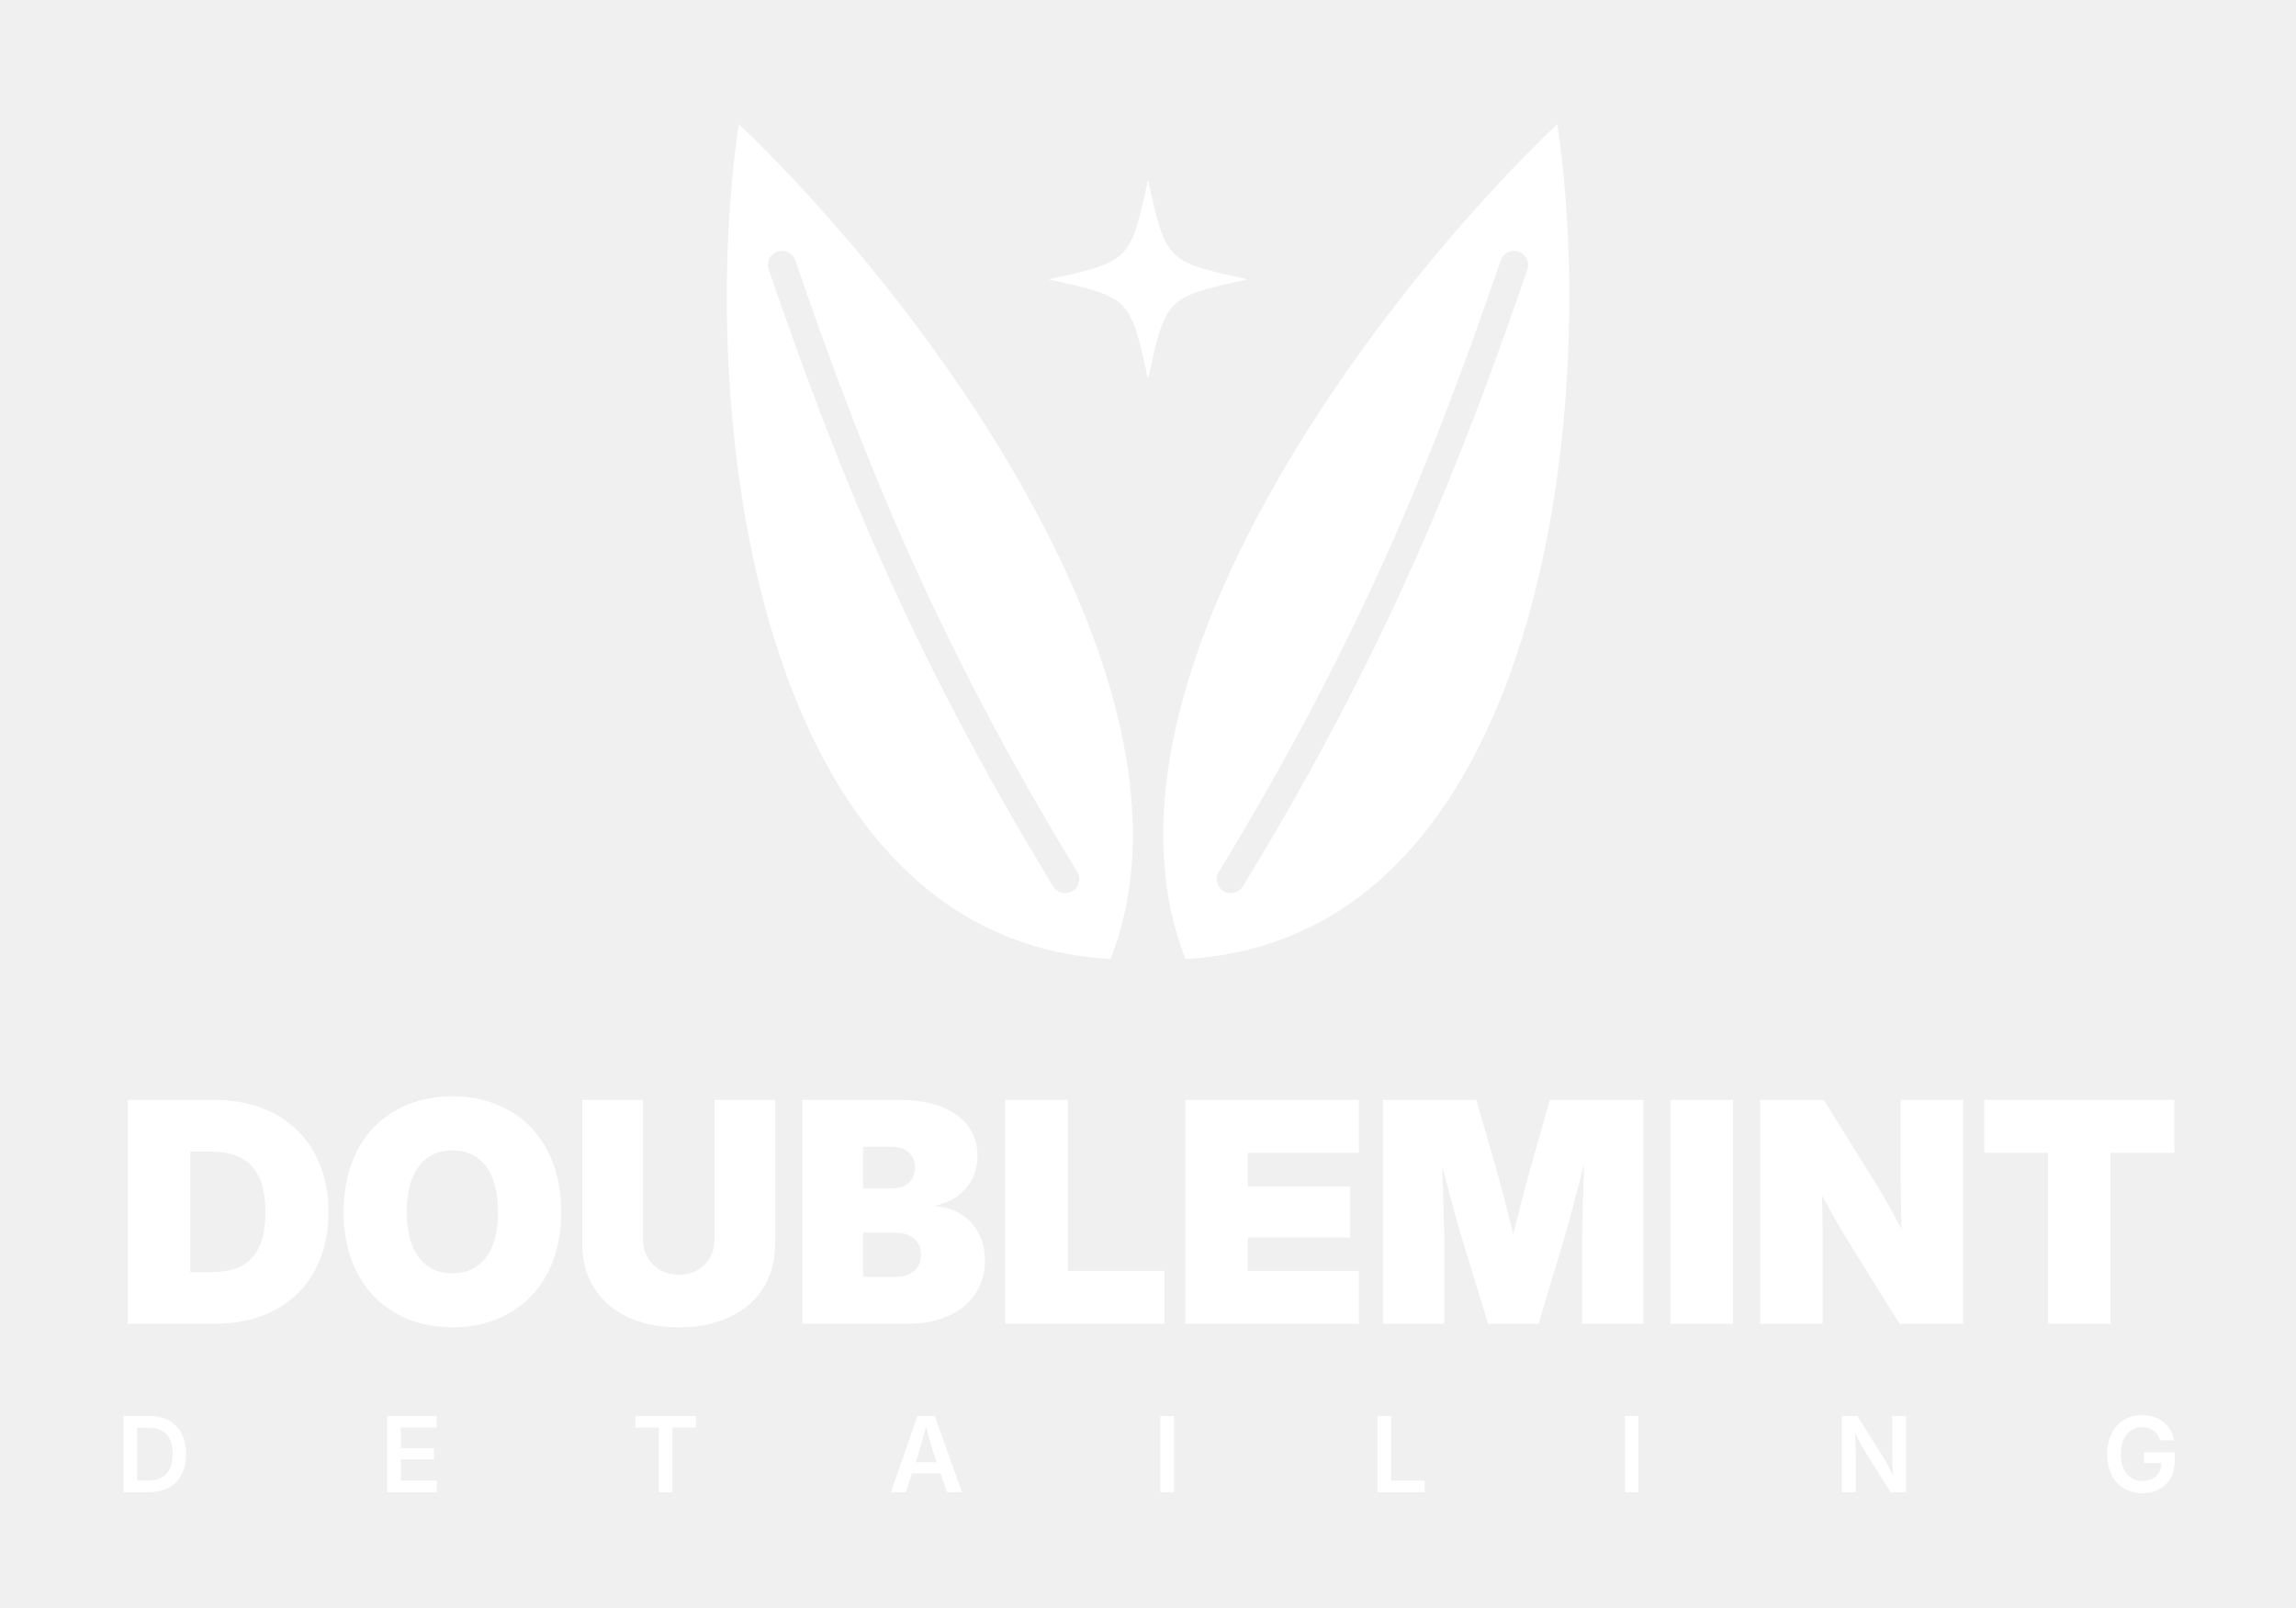
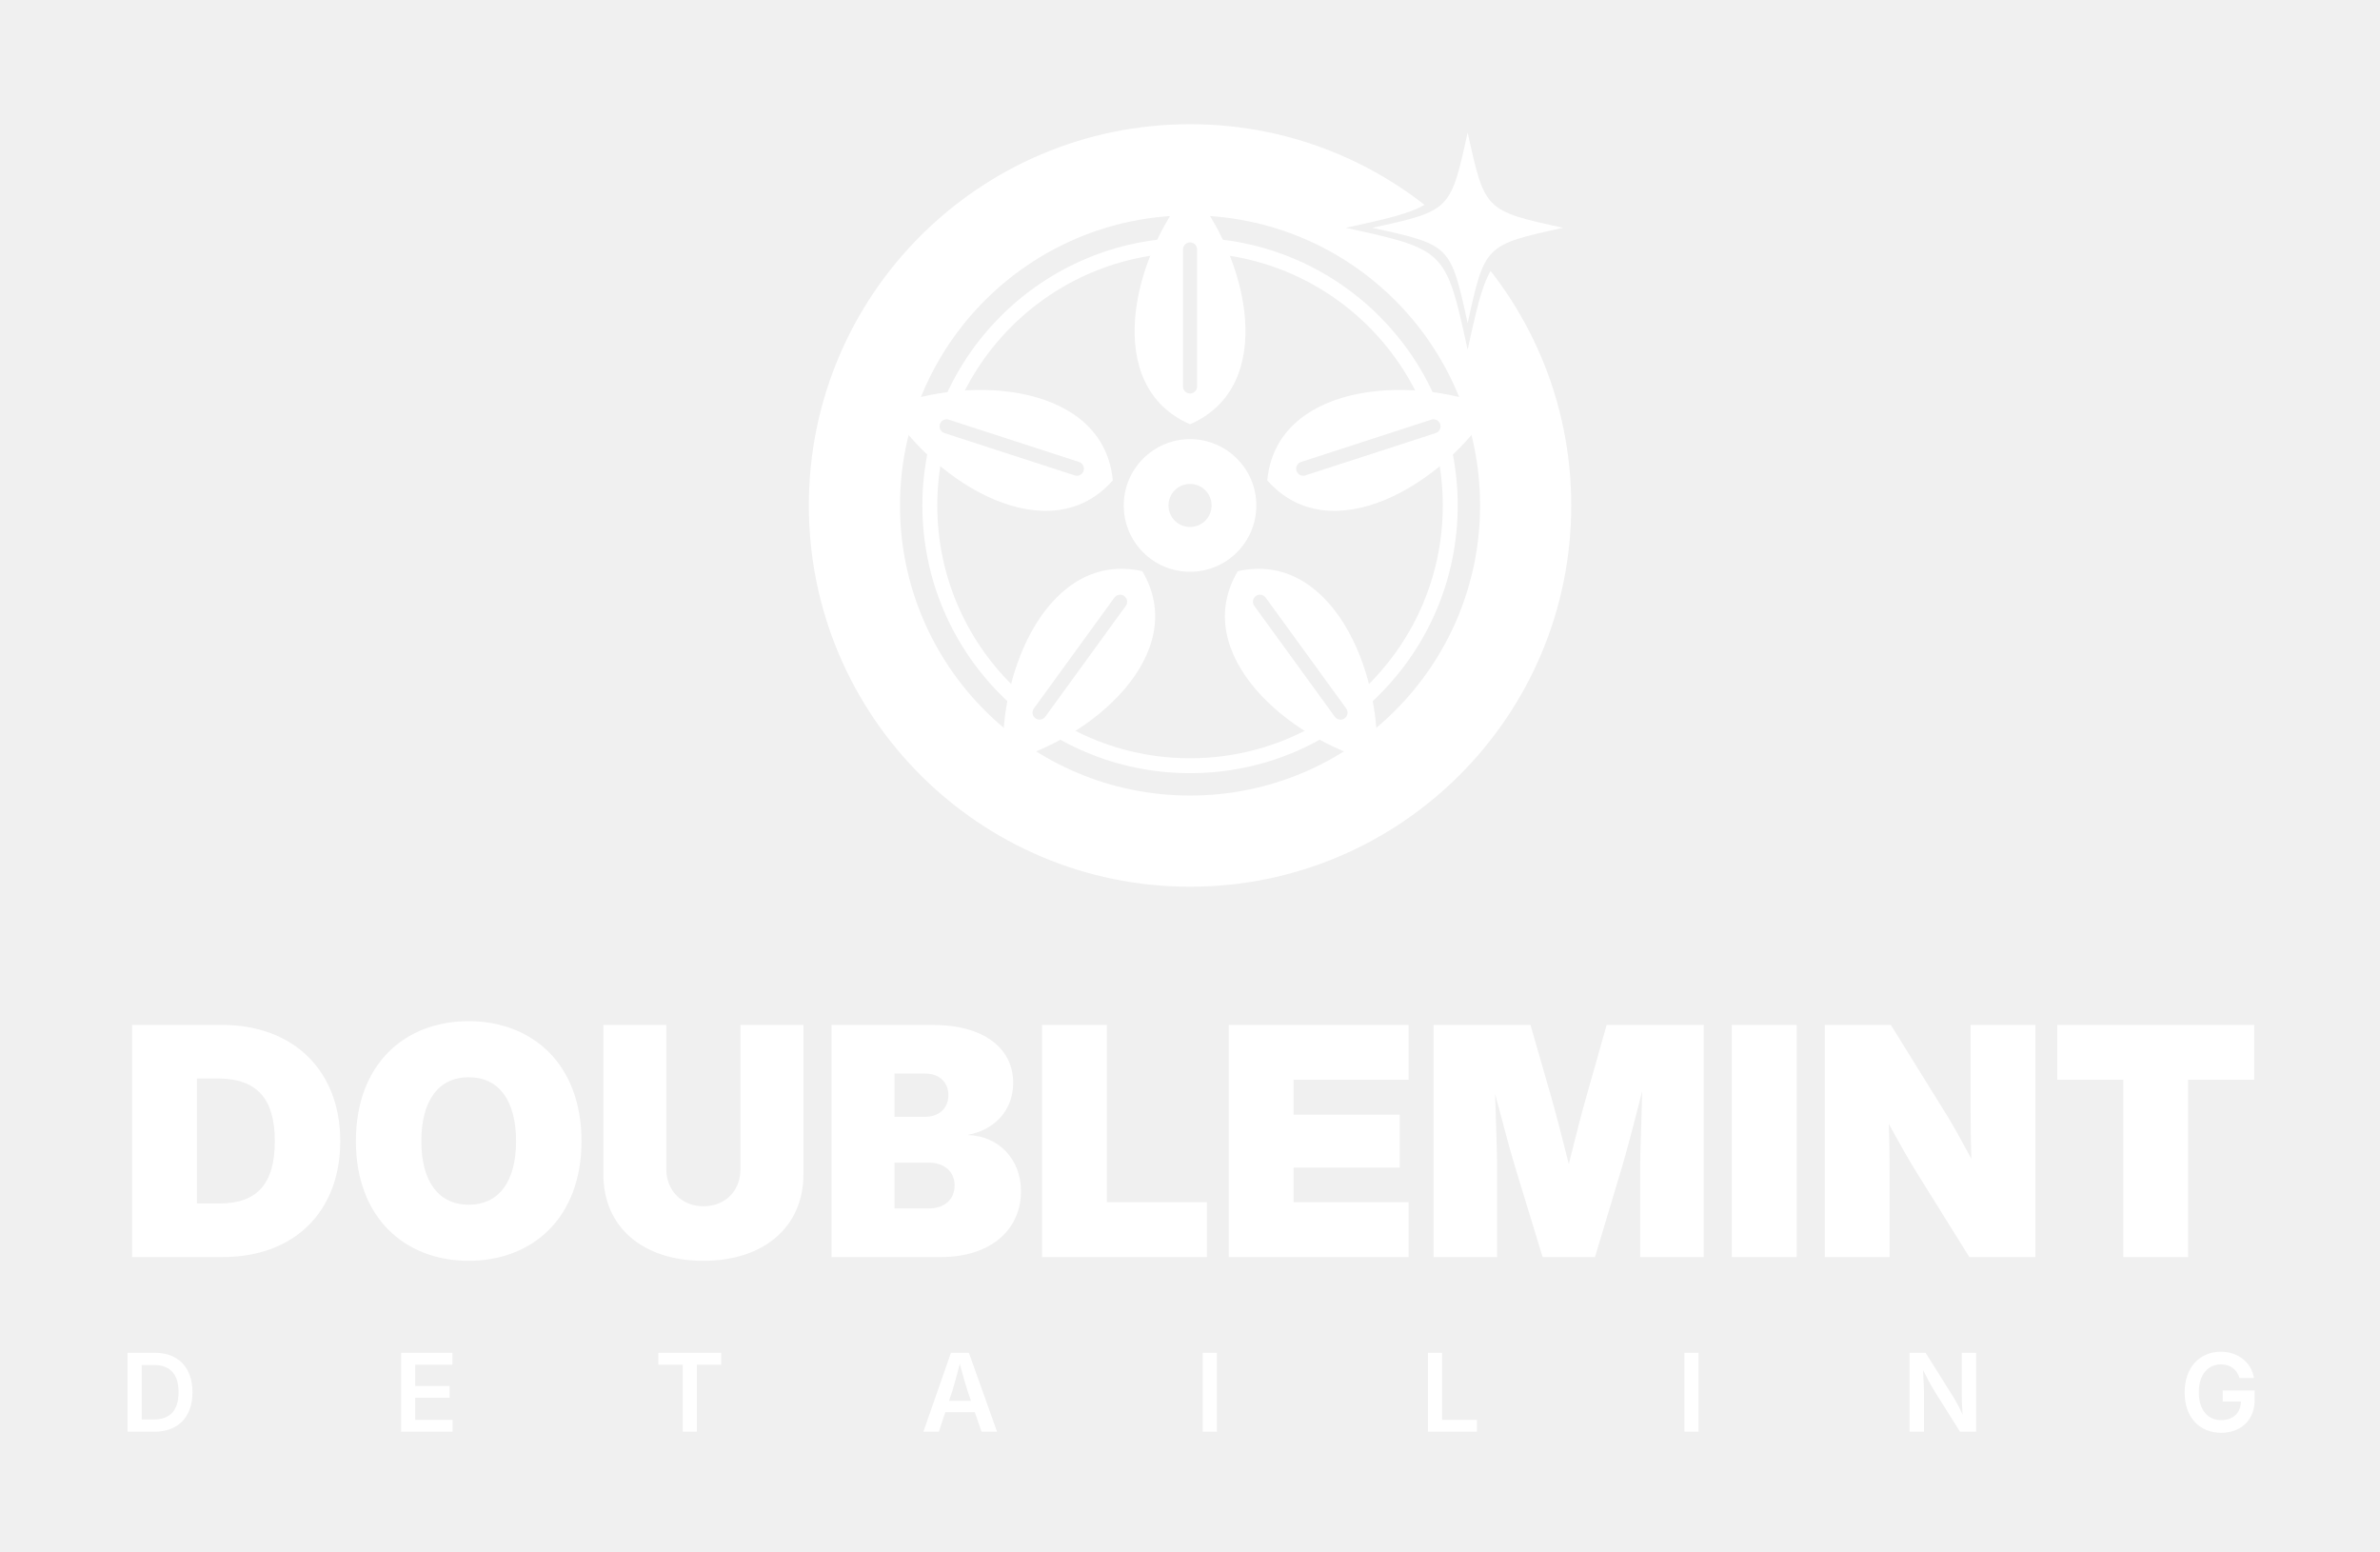
- <svg xmlns="http://www.w3.org/2000/svg" viewBox="0 0 477.4 334.4" width="477" height="334">
-   <g transform="translate(148.5307 24) scale(2.437227) translate(-13 -20)">
+ <svg xmlns="http://www.w3.org/2000/svg" viewBox="0 0 477.4 311.1" width="477" height="311">
+   <g transform="translate(161.4132 24) scale(1.662256) translate(-3.5 -3.5)">
    <mask id="m-s-white" maskUnits="userSpaceOnUse" x="0" y="0" width="100" height="100">
      <rect width="100" height="100" fill="#fff" />
-       <path d="M-0.76,-7.80 C-3.80,-31.20 -3.04,-48.36 -1.52,-65.52" transform="translate(46.8 92) rotate(-24)" fill="none" stroke="#000" stroke-width="2.4" stroke-linecap="round" />
-       <path d="M-0.76,-7.80 C-3.80,-31.20 -3.04,-48.36 -1.52,-65.52" transform="translate(53.2 92) scale(-1 1) rotate(-24)" fill="none" stroke="#000" stroke-width="2.4" stroke-linecap="round" />
+       <path d="M0,-4.56 L0,-21.09" transform="translate(50 50) rotate(0.0) translate(0 -9.8)" fill="none" stroke="#000" stroke-width="1.7" stroke-linecap="round" />
+       <path d="M0,-4.56 L0,-21.09" transform="translate(50 50) rotate(72.0) translate(0 -9.8)" fill="none" stroke="#000" stroke-width="1.7" stroke-linecap="round" />
+       <path d="M0,-4.56 L0,-21.09" transform="translate(50 50) rotate(144.0) translate(0 -9.8)" fill="none" stroke="#000" stroke-width="1.7" stroke-linecap="round" />
+       <path d="M0,-4.56 L0,-21.09" transform="translate(50 50) rotate(216.0) translate(0 -9.8)" fill="none" stroke="#000" stroke-width="1.7" stroke-linecap="round" />
+       <path d="M0,-4.56 L0,-21.09" transform="translate(50 50) rotate(288.0) translate(0 -9.8)" fill="none" stroke="#000" stroke-width="1.7" stroke-linecap="round" />
+       <path d="M83.5,1.8 C86.146,13.854 86.146,13.854 98.2,16.5 C86.146,19.146 86.146,19.146 83.5,31.2 C80.854,19.146 80.854,19.146 68.8,16.5 C80.854,13.854 80.854,13.854 83.5,1.8Z" fill="#000" />
+       <circle cx="50" cy="50" r="2.6" fill="#000" />
    </mask>
    <g mask="url(#m-s-white)">
-       <path d="M0,0 C17.48,-17.16 8.36,-57.72 0,-78.00 C-12.92,-57.72 -27.36,-14.04 0,0Z" transform="translate(46.8 92) rotate(-24)" fill="#FFFFFF" />
-       <path d="M0,0 C17.48,-17.16 8.36,-57.72 0,-78.00 C-12.92,-57.72 -27.36,-14.04 0,0Z" transform="translate(53.2 92) scale(-1 1) rotate(-24)" fill="#FFFFFF" />
+       <path d="M4,50 a46,46 0 1,0 92,0 a46,46 0 1,0 -92,0ZM15,50 a35,35 0 1,0 70,0 a35,35 0 1,0 -70,0Z" fill-rule="evenodd" fill="#FFFFFF" />
+       <circle cx="50" cy="50" r="31.4" fill="none" stroke="#FFFFFF" stroke-width="1.8" />
+       <g fill="#FFFFFF">
+         <path d="M0,0 C10.54,-4.56 7.14,-19.95 0,-28.50 C-7.14,-19.95 -10.54,-4.56 0,0Z" transform="translate(50 50) rotate(0.0) translate(0 -9.8)" />
+         <path d="M0,0 C10.54,-4.56 7.14,-19.95 0,-28.50 C-7.14,-19.95 -10.54,-4.56 0,0Z" transform="translate(50 50) rotate(72.0) translate(0 -9.8)" />
+         <path d="M0,0 C10.54,-4.56 7.14,-19.95 0,-28.50 C-7.14,-19.95 -10.54,-4.56 0,0Z" transform="translate(50 50) rotate(144.0) translate(0 -9.8)" />
+         <path d="M0,0 C10.54,-4.56 7.14,-19.95 0,-28.50 C-7.14,-19.95 -10.54,-4.56 0,0Z" transform="translate(50 50) rotate(216.0) translate(0 -9.8)" />
+         <path d="M0,0 C10.54,-4.56 7.14,-19.95 0,-28.50 C-7.14,-19.95 -10.54,-4.56 0,0Z" transform="translate(50 50) rotate(288.0) translate(0 -9.8)" />
+         <circle cx="50" cy="50" r="8" />
+       </g>
    </g>
-     <path d="M50,25.5 C51.53,32.47 51.53,32.47 58.5,34 C51.53,35.53 51.53,35.53 50,42.5 C48.47,35.53 48.47,35.53 41.5,34 C48.47,32.47 48.47,32.47 50,25.5Z" fill="#FFFFFF" />
+     <path d="M83.5,5.0 C85.57,14.43 85.57,14.43 95.0,16.5 C85.57,18.57 85.57,18.57 83.5,28.0 C81.43,18.57 81.43,18.57 72.0,16.5 C81.43,14.43 81.43,14.43 83.5,5.0Z" fill="#FFFFFF" />
  </g>
-   <path d="M44.688 275.36C59.031 275.36 68.25 266.235 68.25 252.11C68.25 237.954 58.875 228.798 44.5 228.798H26.5V275.36ZM39.5 264.61V239.548H43.688C51.531 239.548 55.125 243.579 55.125 252.11C55.125 260.579 51.656 264.61 44.062 264.61ZM94.015 276.11C106.671 276.11 116.64 267.641 116.64 252.11C116.64 236.548 106.671 228.048 94.015 228.048C81.296 228.048 71.39 236.548 71.39 252.11C71.39 267.548 81.296 276.11 94.015 276.11ZM94.015 264.86C87.921 264.86 84.515 260.141 84.515 252.11C84.515 244.048 87.921 239.298 94.015 239.298C100.14 239.298 103.515 244.048 103.515 252.11C103.515 260.141 100.14 264.86 94.015 264.86ZM141.093 276.11C153.249 276.11 161.155 269.298 161.155 258.798V228.798H148.53V257.735C148.53 262.079 145.468 265.173 141.093 265.173C136.78 265.173 133.655 262.048 133.655 257.735V228.798H121.03V258.798C121.03 269.329 128.905 276.11 141.093 276.11ZM166.795 275.36H188.733C198.826 275.36 204.795 269.798 204.795 262.173C204.795 255.61 200.233 251.11 194.233 250.891V250.829C199.639 249.798 203.233 245.829 203.233 240.423C203.233 233.641 197.608 228.798 186.983 228.798H166.795ZM179.42 265.61V256.423H186.295C189.451 256.423 191.483 258.235 191.483 261.016C191.483 263.798 189.451 265.61 186.295 265.61ZM179.42 247.235V238.548H185.514C188.389 238.548 190.233 240.266 190.233 242.891C190.233 245.516 188.389 247.235 185.514 247.235ZM209.029 275.36H242.091V264.36H222.029V228.798H209.029ZM246.481 275.36H282.544V264.36H259.481V257.423H280.762V246.798H259.481V239.798H282.544V228.798H246.481Z" fill="#FFFFFF" />
-   <path d="M287.559 275.36H300.309V257.36C300.309 254.36 300.059 248.391 299.902 242.641C301.402 248.329 302.965 254.204 303.934 257.36L309.434 275.36H319.934L325.34 257.36C326.309 254.079 327.934 247.923 329.402 242.079C329.277 247.985 328.996 254.235 328.996 257.36V275.36H341.746V228.798H322.277L318.152 243.36C317.246 246.516 315.871 251.923 314.684 256.704C313.496 251.923 312.09 246.516 311.184 243.36L306.996 228.798H287.559ZM360.386 228.798H347.386V275.36H360.386ZM366.026 275.36H379.026V258.36C379.026 256.485 379.026 252.829 378.87 248.641C381.058 252.673 383.12 256.266 384.433 258.36L395.026 275.36H408.276V228.798H395.276V245.86C395.276 248.079 395.308 251.86 395.433 255.641C393.62 252.298 391.714 248.829 390.62 247.079L379.276 228.798H366.026ZM412.666 239.798H425.916V275.36H438.916V239.798H452.166V228.798H412.666Z" fill="#FFFFFF" />
-   <path d="M30.949 310.391C35.773 310.391 38.609 307.406 38.609 302.454C38.609 297.535 35.773 294.56 31.055 294.56H25.594V310.391ZM28.431 307.937V297.014H30.885C34.126 297.014 35.815 298.831 35.815 302.454C35.815 306.109 34.126 307.937 30.811 307.937ZM80.453 310.391H90.78V308.001H83.29V303.581H90.185V301.222H83.29V296.951H90.738V294.56H80.453ZM132.061 296.951H136.948V310.391H139.785V296.951H144.662V294.56H132.061ZM185.22 310.391H188.322L189.618 306.471H195.537L196.886 310.391H199.999L194.347 294.56H190.745ZM190.373 304.186 191.042 302.168C191.478 300.754 191.956 298.98 192.519 296.77C193.103 298.959 193.603 300.712 194.07 302.168L194.761 304.186ZM244.095 294.56H241.258V310.391H244.095ZM286.427 310.391H296.255V308.001H289.264V294.56H286.427ZM340.713 294.56H337.876V310.391H340.713ZM383.045 310.391H385.935V302.529C385.935 301.647 385.839 299.979 385.733 298.024C386.795 300.085 387.39 301.211 388.219 302.539L393.16 310.391H396.379V294.56H393.5V302.869C393.5 303.836 393.563 305.44 393.67 306.97C392.979 305.387 392.288 304.186 391.725 303.283L386.253 294.56H383.045ZM445.543 310.604C449.453 310.604 452.258 308.086 452.258 304.016V302.114H445.851V304.346H449.506C449.453 306.619 447.934 308.064 445.554 308.064C442.887 308.064 441.059 306.056 441.059 302.476C441.059 298.884 442.929 296.887 445.49 296.887C447.413 296.887 448.709 297.928 449.219 299.618H452.12C451.631 296.504 448.943 294.348 445.458 294.348C441.314 294.348 438.212 297.397 438.212 302.497C438.212 307.501 441.176 310.604 445.543 310.604Z" fill="#FFFFFF" />
+   <path d="M44.688 252.032C59.031 252.032 68.25 242.907 68.25 228.782C68.25 214.626 58.875 205.47 44.5 205.47H26.5V252.032ZM39.5 241.282V216.22H43.688C51.531 216.22 55.125 220.251 55.125 228.782C55.125 237.251 51.656 241.282 44.062 241.282ZM94.015 252.782C106.671 252.782 116.64 244.314 116.64 228.782C116.64 213.22 106.671 204.72 94.015 204.72C81.296 204.72 71.39 213.22 71.39 228.782C71.39 244.22 81.296 252.782 94.015 252.782ZM94.015 241.532C87.921 241.532 84.515 236.814 84.515 228.782C84.515 220.72 87.921 215.97 94.015 215.97C100.14 215.97 103.515 220.72 103.515 228.782C103.515 236.814 100.14 241.532 94.015 241.532ZM141.093 252.782C153.249 252.782 161.155 245.97 161.155 235.47V205.47H148.53V234.407C148.53 238.751 145.468 241.845 141.093 241.845C136.78 241.845 133.655 238.72 133.655 234.407V205.47H121.03V235.47C121.03 246.001 128.905 252.782 141.093 252.782ZM166.795 252.032H188.733C198.826 252.032 204.795 246.47 204.795 238.845C204.795 232.282 200.233 227.782 194.233 227.564V227.501C199.639 226.47 203.233 222.501 203.233 217.095C203.233 210.314 197.608 205.47 186.983 205.47H166.795ZM179.42 242.282V233.095H186.295C189.451 233.095 191.483 234.907 191.483 237.689C191.483 240.47 189.451 242.282 186.295 242.282ZM179.42 223.907V215.22H185.514C188.389 215.22 190.233 216.939 190.233 219.564C190.233 222.189 188.389 223.907 185.514 223.907ZM209.029 252.032H242.091V241.032H222.029V205.47H209.029ZM246.481 252.032H282.544V241.032H259.481V234.095H280.762V223.47H259.481V216.47H282.544V205.47H246.481Z" fill="#FFFFFF" />
+   <path d="M287.559 252.032H300.309V234.032C300.309 231.032 300.059 225.064 299.902 219.314C301.402 225.001 302.965 230.876 303.934 234.032L309.434 252.032H319.934L325.34 234.032C326.309 230.751 327.934 224.595 329.402 218.751C329.277 224.657 328.996 230.907 328.996 234.032V252.032H341.746V205.47H322.277L318.152 220.032C317.246 223.189 315.871 228.595 314.684 233.376C313.496 228.595 312.09 223.189 311.184 220.032L306.996 205.47H287.559ZM360.386 205.47H347.386V252.032H360.386ZM366.026 252.032H379.026V235.032C379.026 233.157 379.026 229.501 378.87 225.314C381.058 229.345 383.12 232.939 384.433 235.032L395.026 252.032H408.276V205.47H395.276V222.532C395.276 224.751 395.308 228.532 395.433 232.314C393.62 228.97 391.714 225.501 390.62 223.751L379.276 205.47H366.026ZM412.666 216.47H425.916V252.032H438.916V216.47H452.166V205.47H412.666Z" fill="#FFFFFF" />
+   <path d="M30.949 287.064C35.773 287.064 38.609 284.078 38.609 279.127C38.609 274.207 35.773 271.232 31.055 271.232H25.594V287.064ZM28.431 284.609V273.687H30.885C34.126 273.687 35.815 275.504 35.815 279.127C35.815 282.782 34.126 284.609 30.811 284.609ZM80.453 287.064H90.78V284.673H83.29V280.253H90.185V277.894H83.29V273.623H90.738V271.232H80.453ZM132.061 273.623H136.948V287.064H139.785V273.623H144.662V271.232H132.061ZM185.22 287.064H188.322L189.618 283.143H195.537L196.886 287.064H199.999L194.347 271.232H190.745ZM190.373 280.859 191.042 278.84C191.478 277.427 191.956 275.652 192.519 273.442C193.103 275.631 193.603 277.384 194.07 278.84L194.761 280.859ZM244.095 271.232H241.258V287.064H244.095ZM286.427 287.064H296.255V284.673H289.264V271.232H286.427ZM340.713 271.232H337.876V287.064H340.713ZM383.045 287.064H385.935V279.201C385.935 278.319 385.839 276.651 385.733 274.696C386.795 276.757 387.39 277.884 388.219 279.212L393.16 287.064H396.379V271.232H393.5V279.541C393.5 280.508 393.563 282.112 393.67 283.642C392.979 282.059 392.288 280.859 391.725 279.955L386.253 271.232H383.045ZM445.543 287.276C449.453 287.276 452.258 284.758 452.258 280.689V278.787H445.851V281.018H449.506C449.453 283.292 447.934 284.737 445.554 284.737C442.887 284.737 441.059 282.729 441.059 279.148C441.059 275.557 442.929 273.559 445.49 273.559C447.413 273.559 448.709 274.6 449.219 276.29H452.12C451.631 273.177 448.943 271.02 445.458 271.02C441.314 271.02 438.212 274.069 438.212 279.169C438.212 284.174 441.176 287.276 445.543 287.276Z" fill="#FFFFFF" />
</svg>
